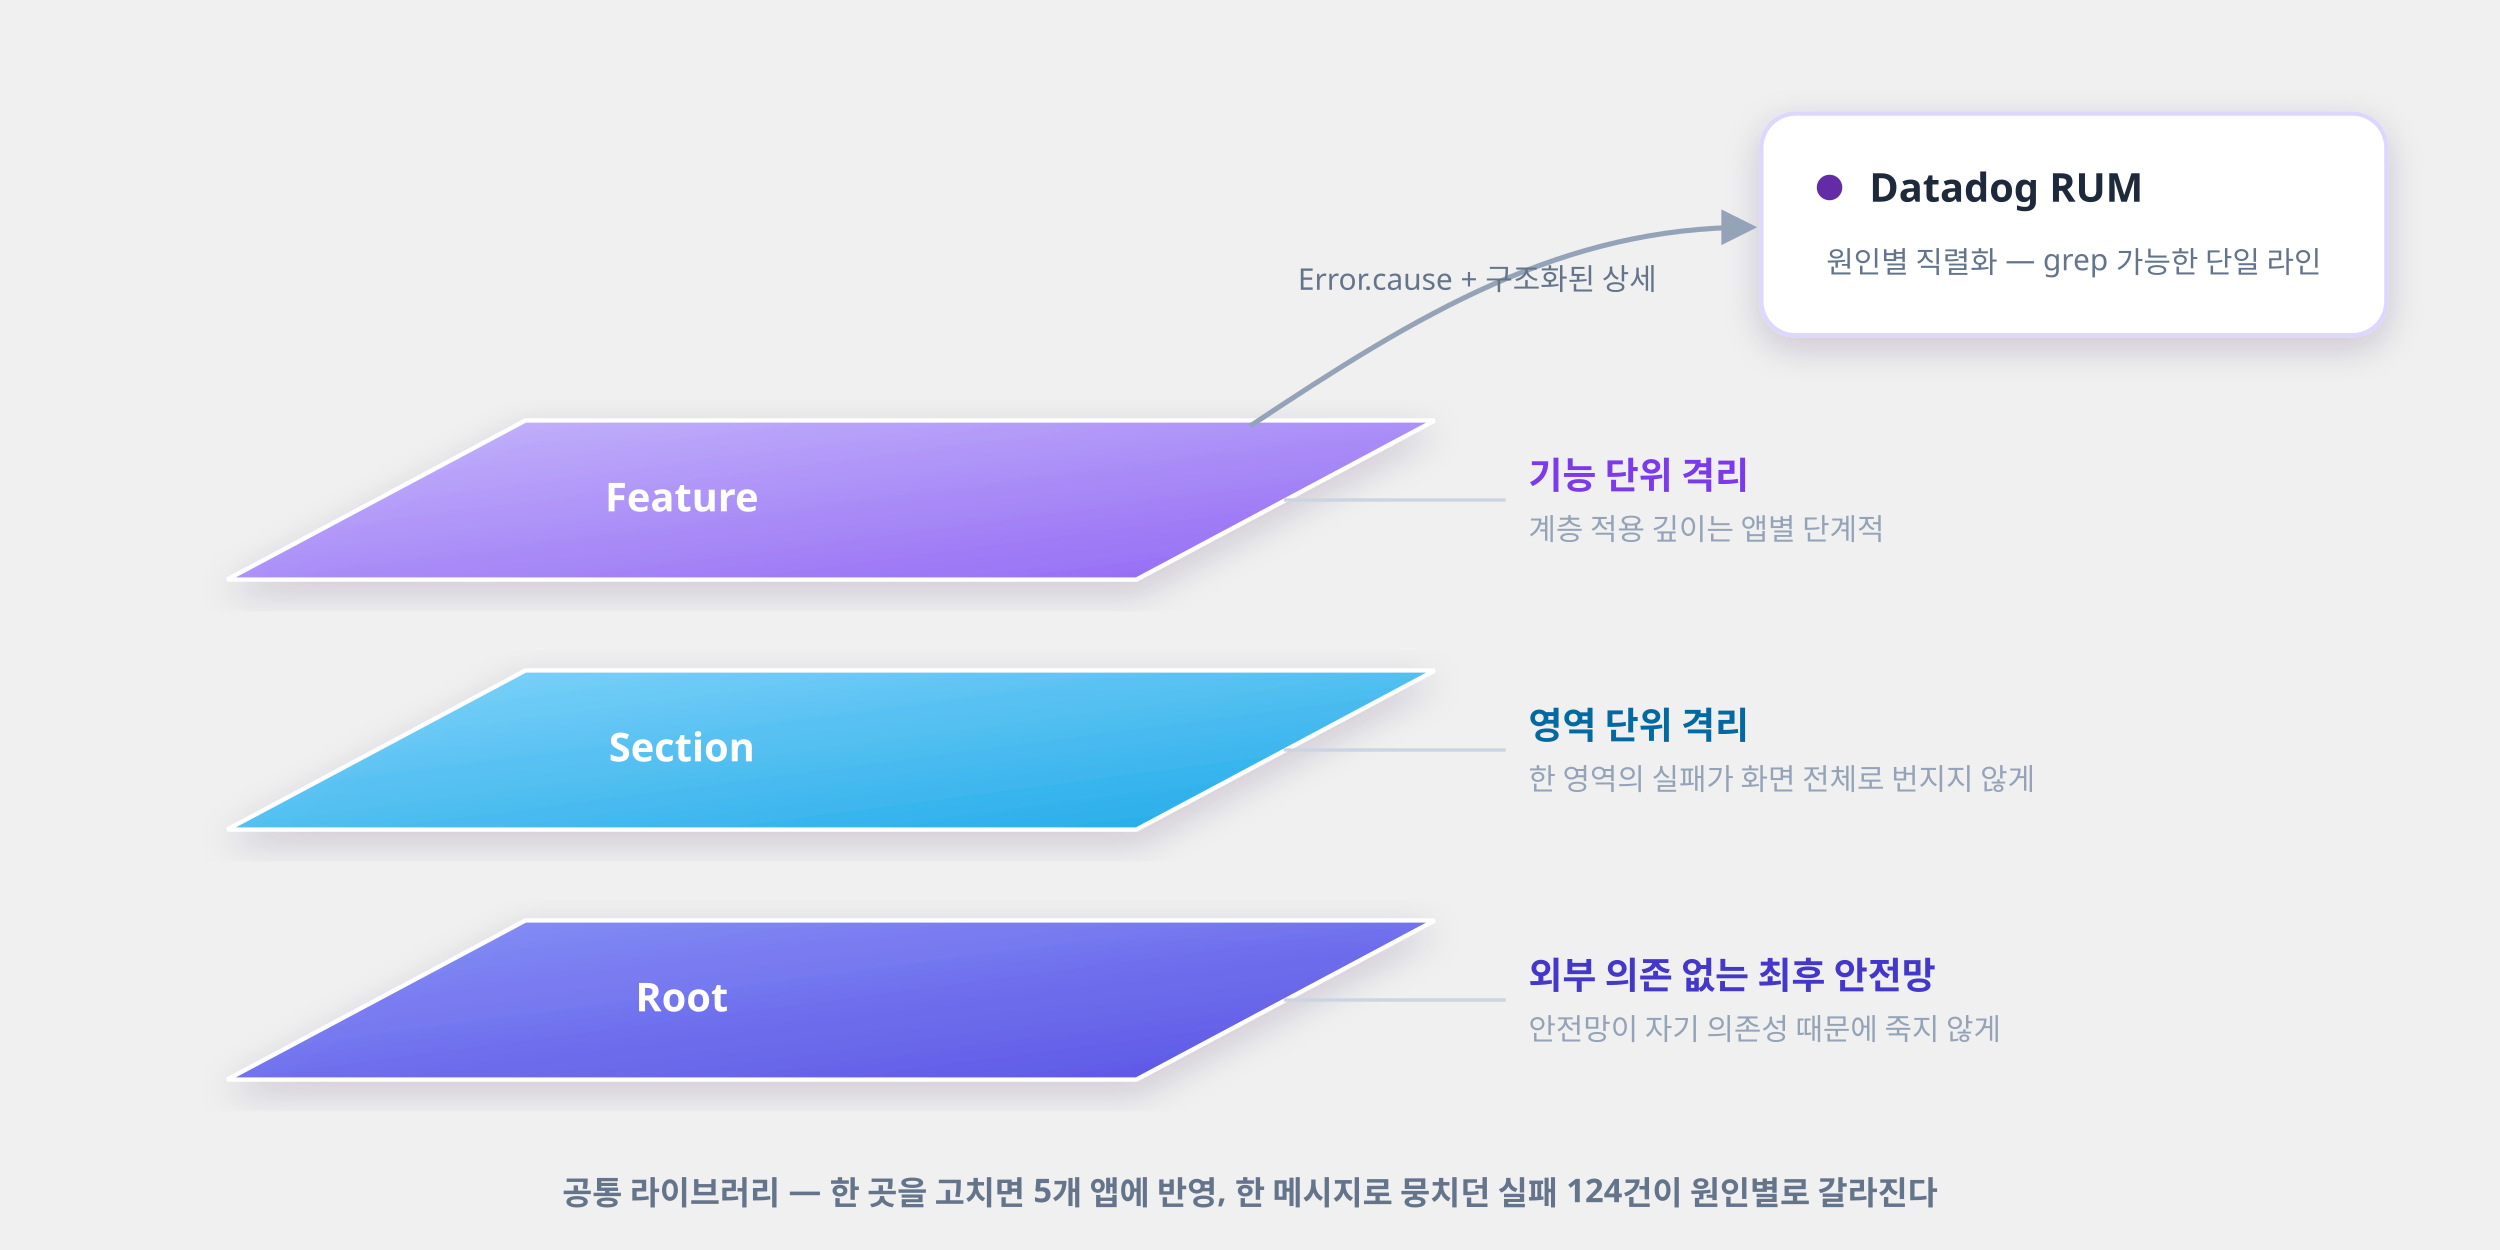
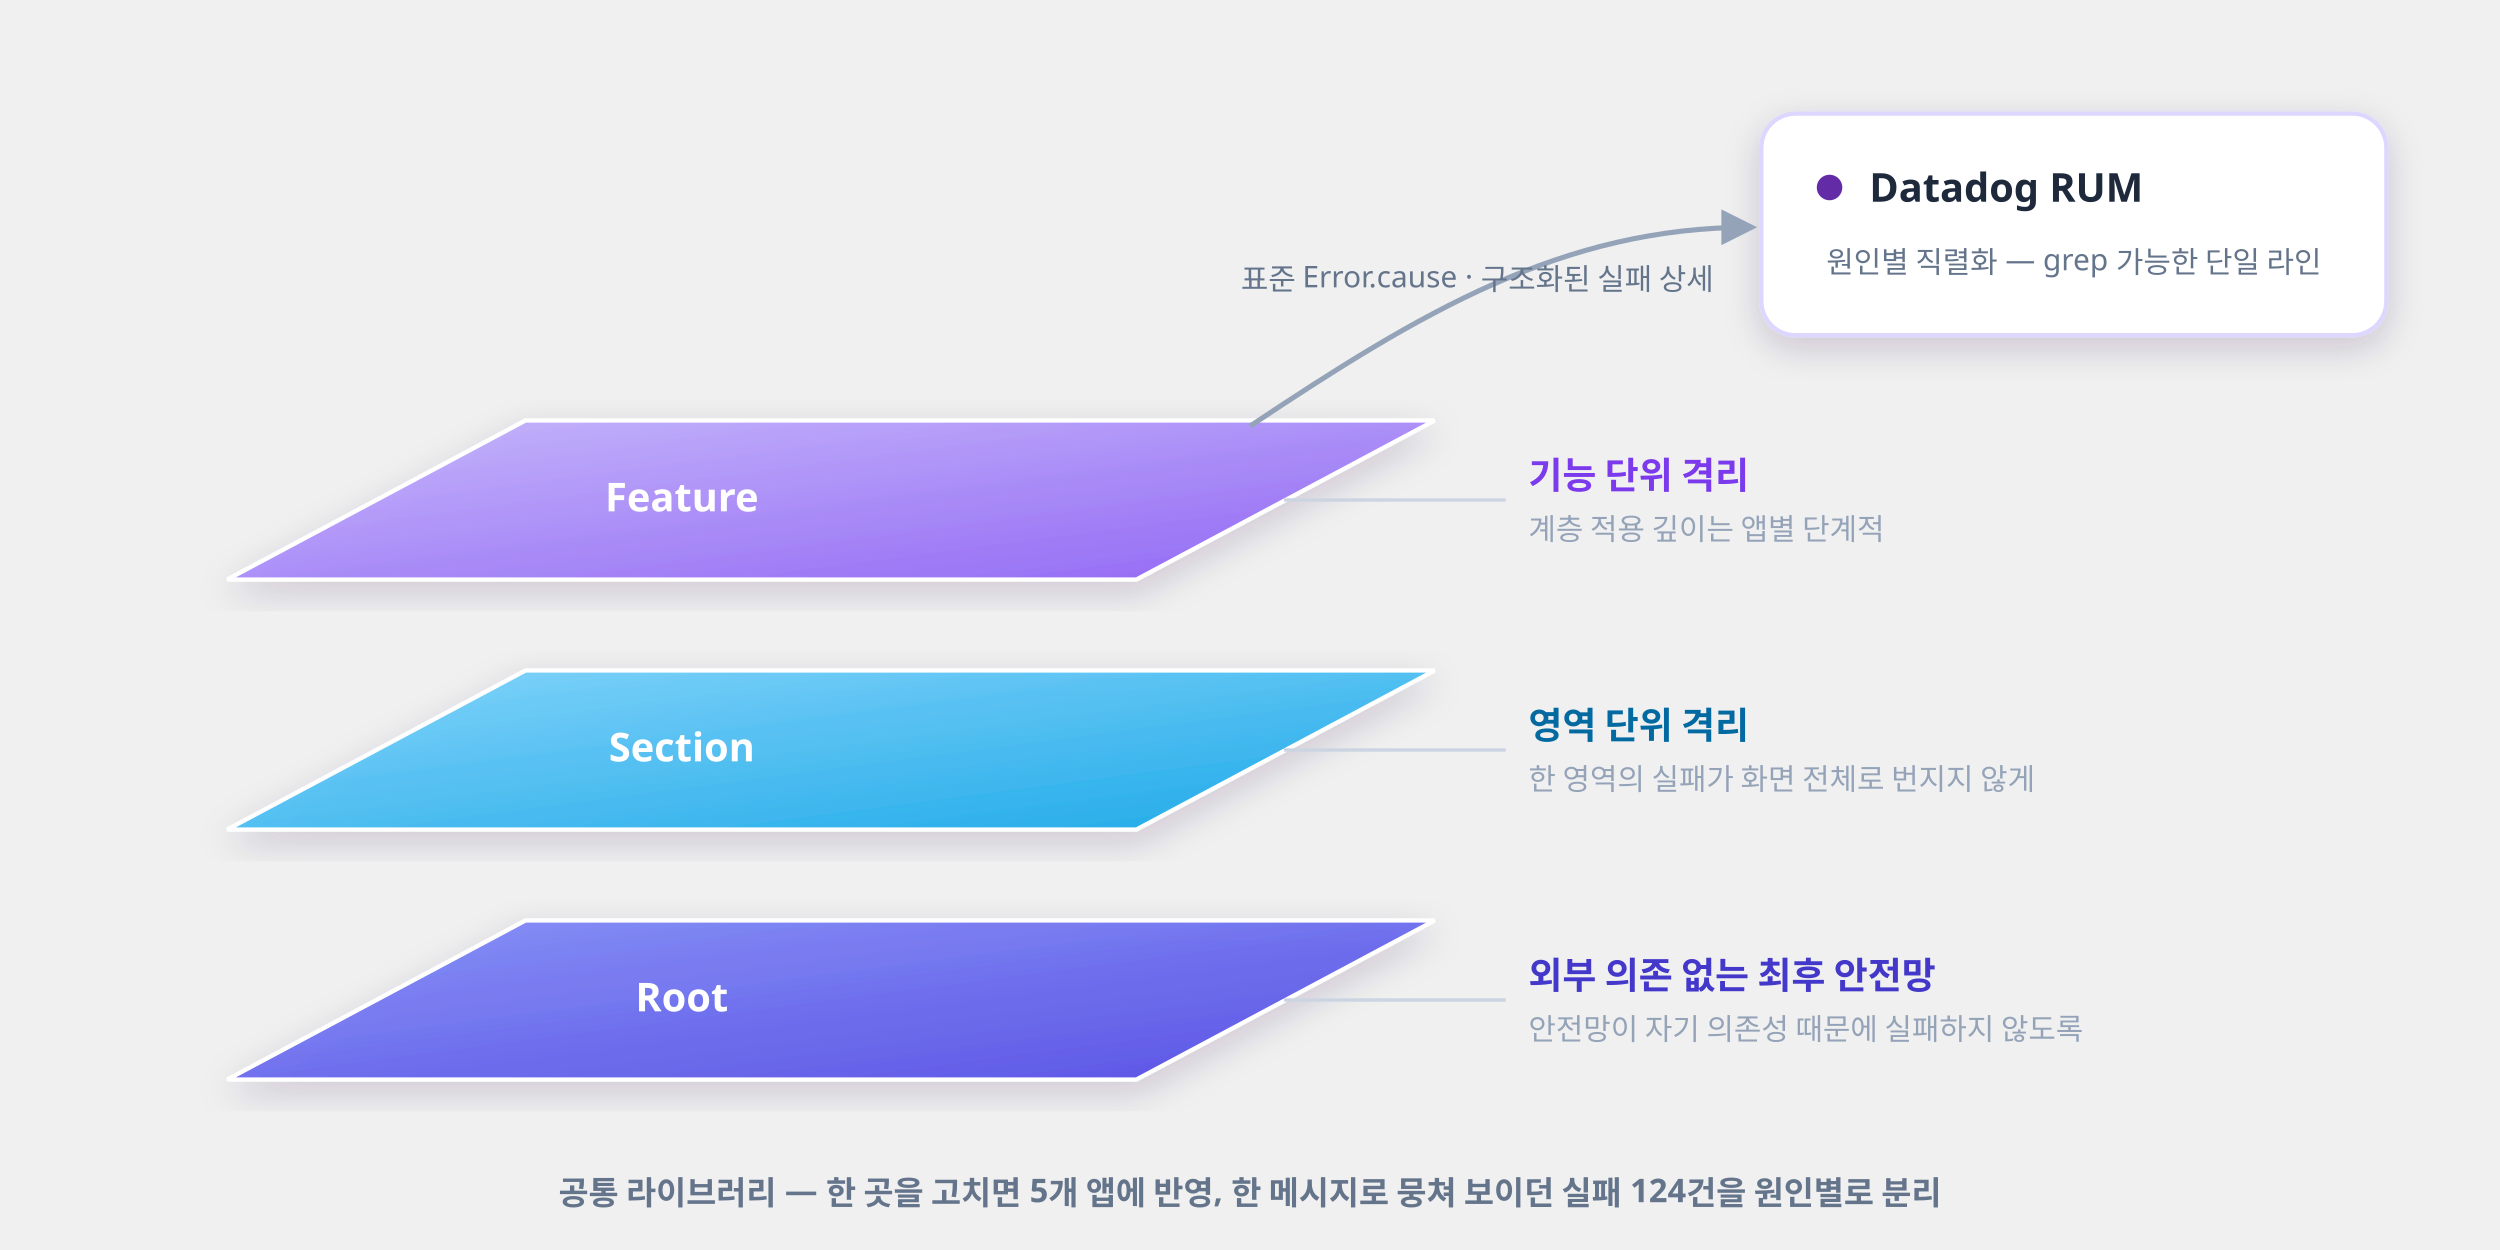
<svg xmlns="http://www.w3.org/2000/svg" viewBox="0 0 880 440" font-family="Noto Sans KR, Apple SD Gothic Neo, Malgun Gothic, sans-serif">
  <defs>
    <linearGradient id="gIndigoP" x1="0" y1="0" x2="1" y2="1">
      <stop offset="0" stop-color="#818cf8" />
      <stop offset="1" stop-color="#4f46e5" />
    </linearGradient>
    <linearGradient id="gSkyP" x1="0" y1="0" x2="1" y2="1">
      <stop offset="0" stop-color="#7dd3fc" />
      <stop offset="1" stop-color="#0ea5e9" />
    </linearGradient>
    <linearGradient id="gVioletP" x1="0" y1="0" x2="1" y2="1">
      <stop offset="0" stop-color="#c4b5fd" />
      <stop offset="1" stop-color="#8b5cf6" />
    </linearGradient>
    <filter id="fShadow" x="-20%" y="-20%" width="140%" height="140%">
      <feDropShadow dx="0" dy="4" stdDeviation="6" flood-color="#1e1b4b" flood-opacity="0.18" />
    </filter>
    <marker id="arr" viewBox="0 0 10 10" refX="8" refY="5" markerWidth="7" markerHeight="7" orient="auto-start-reverse">
      <path d="M0,0 L10,5 L0,10 z" fill="#94a3b8" />
    </marker>
  </defs>
  <g filter="url(#fShadow)">
    <path d="M 80 204 l 105 -56 l 320 0 l -105 56 z" fill="url(#gVioletP)" fill-opacity="0.92" stroke="#ffffff" stroke-width="1.5" />
  </g>
  <text x="240" y="180" font-size="14" font-weight="800" fill="#ffffff" text-anchor="middle">Feature</text>
  <line x1="452" y1="176" x2="530" y2="176" stroke="#cbd5e1" stroke-width="1.2" />
  <text x="538" y="172" font-size="13" font-weight="700" fill="#7c3aed">기능 단위 격리</text>
  <text x="538" y="190" font-size="10.5" fill="#94a3b8">계층 적용 깊이는 앱별 단계적</text>
  <g filter="url(#fShadow)">
    <path d="M 80 292 l 105 -56 l 320 0 l -105 56 z" fill="url(#gSkyP)" fill-opacity="0.92" stroke="#ffffff" stroke-width="1.5" />
  </g>
  <text x="240" y="268" font-size="14" font-weight="800" fill="#ffffff" text-anchor="middle">Section</text>
  <line x1="452" y1="264" x2="530" y2="264" stroke="#cbd5e1" stroke-width="1.2" />
  <text x="538" y="260" font-size="13" font-weight="700" fill="#0369a1">영역 단위 격리</text>
  <text x="538" y="278" font-size="10.5" fill="#94a3b8">한 영역의 실패가 화면 전체로 번지지 않게</text>
  <g filter="url(#fShadow)">
    <path d="M 80 380 l 105 -56 l 320 0 l -105 56 z" fill="url(#gIndigoP)" fill-opacity="0.92" stroke="#ffffff" stroke-width="1.5" />
  </g>
  <text x="240" y="356" font-size="14" font-weight="800" fill="#ffffff" text-anchor="middle">Root</text>
  <line x1="452" y1="352" x2="530" y2="352" stroke="#cbd5e1" stroke-width="1.2" />
  <text x="538" y="348" font-size="13" font-weight="700" fill="#4338ca">외부 의존 없는 최후 안전망</text>
-   <text x="538" y="366" font-size="10.5" fill="#94a3b8">안전망이 자기 의존성 때문에 죽지 않게</text>
+   <text x="538" y="366" font-size="10.5" fill="#94a3b8">안전망이 자기 의존성 때문에 실패하지 않도록</text>
  <g filter="url(#fShadow)">
    <rect x="620" y="40" width="220" height="78" rx="12" fill="#ffffff" stroke="#ddd6fe" stroke-width="1.5" />
  </g>
  <circle cx="644" cy="66" r="4.5" fill="#632ca6" />
  <text x="658" y="71" font-size="14" font-weight="700" fill="#1e293b">Datadog RUM</text>
  <text x="730" y="96" font-size="10.5" fill="#64748b" text-anchor="middle">원인별 직렬화 — grep 가능한 단일 라인</text>
  <path d="M 440 150 C 500 110, 550 80, 616 80" fill="none" stroke="#94a3b8" stroke-width="1.8" marker-end="url(#arr)" />
-   <text x="520" y="102" font-size="10.5" fill="#64748b" text-anchor="middle">Error.cause + 구조화된 상세</text>
-   <text x="440" y="424" font-size="11.5" font-weight="600" fill="#64748b" text-anchor="middle">공통 라이브러리 — 한 곳을 고치면 5개 앱에 반영, 한 메시지로 뭉치던 실패 124건이 원인별로 갈라진다</text>
+   <text x="520" y="102" font-size="10.5" fill="#64748b" text-anchor="middle">표준 Error.cause · 구조화된 실패 상세</text>
+   <text x="440" y="424" font-size="11.5" font-weight="600" fill="#64748b" text-anchor="middle">공통 라이브러리 — 한 곳을 고치면 5개 앱에 반영, 한 메시지로 뭉쳐 보이던 실패 124건을 원인별로 분리</text>
</svg>
